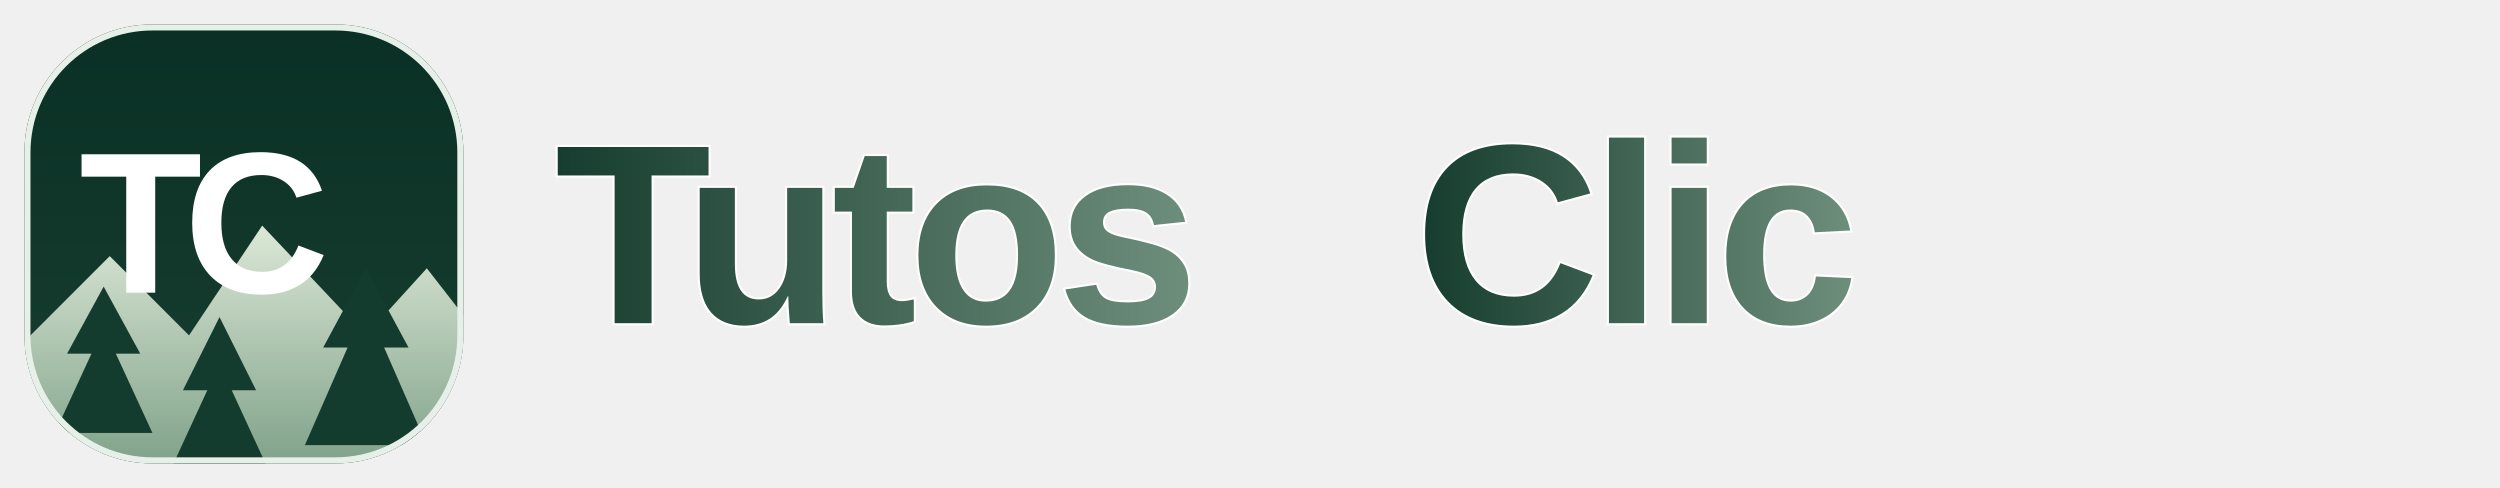
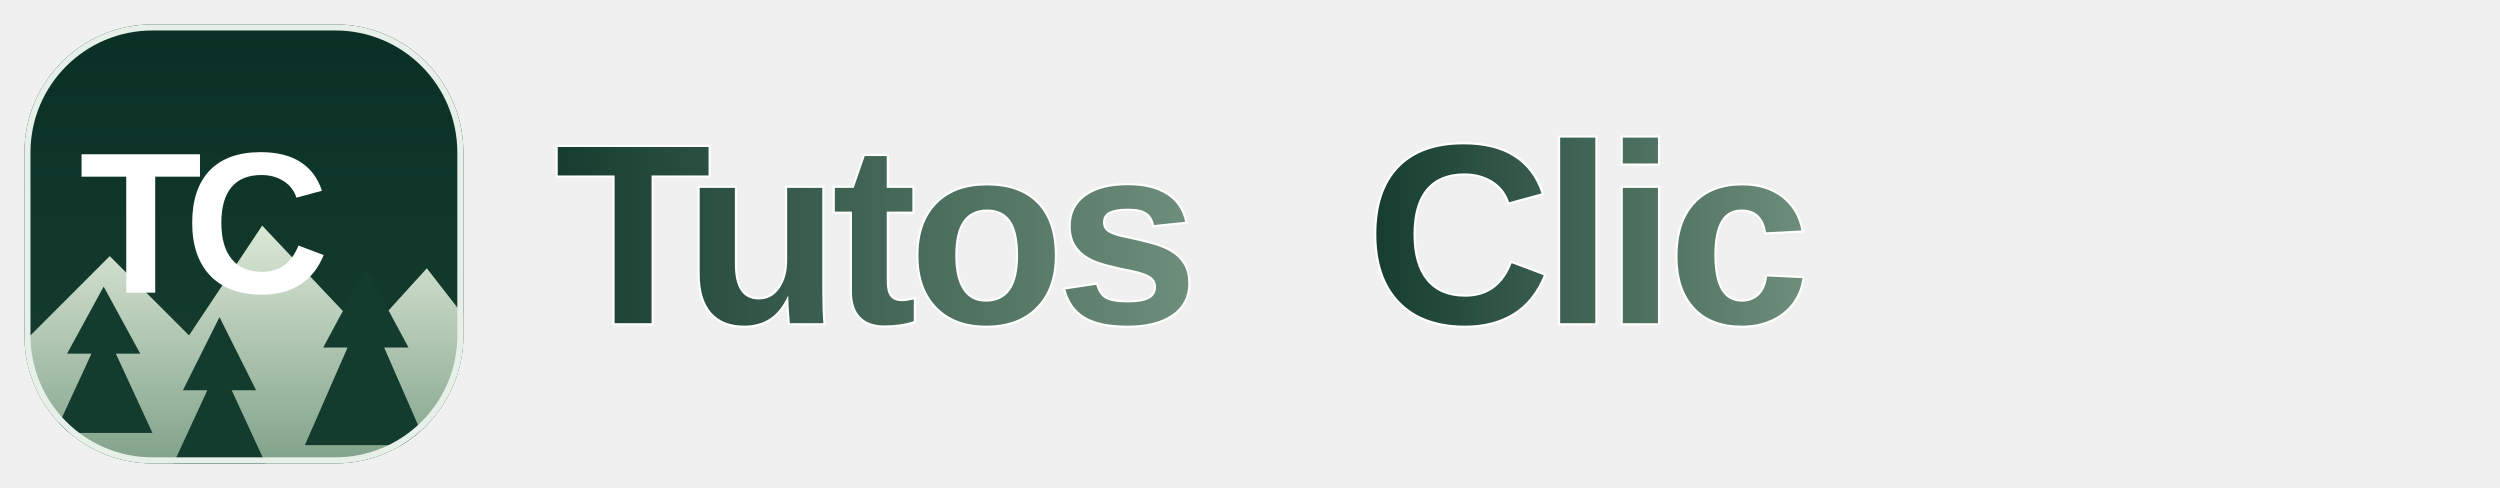
<svg xmlns="http://www.w3.org/2000/svg" width="410" height="80" viewBox="0 0 410 80" role="img" aria-labelledby="title desc">
  <defs>
    <linearGradient id="badge" x1="0" y1="0" x2="0" y2="1">
      <stop offset="0" stop-color="#0a3025" />
      <stop offset="1" stop-color="#173f30" />
    </linearGradient>
    <linearGradient id="mountain" x1="0" y1="0" x2="0" y2="1">
      <stop offset="0" stop-color="#dce8d7" />
      <stop offset="1" stop-color="#779b82" />
    </linearGradient>
    <linearGradient id="word" x1="0" y1="0" x2="1" y2="0">
      <stop offset="0" stop-color="#163d2f" />
      <stop offset="1" stop-color="#6e8e7c" />
    </linearGradient>
    <clipPath id="badgeClip">
      <rect x="4" y="4" width="72" height="72" rx="21" />
    </clipPath>
  </defs>
  <g clip-path="url(#badgeClip)">
    <rect x="4" y="4" width="72" height="72" fill="url(#badge)" />
    <path d="M-2 62L18 42l13 13 12-18 17 18 10-11 14 18v18H-2z" fill="url(#mountain)" />
    <g fill="#143c2e">
      <path d="M9 71l6-13h-4l6-11 6 11h-4l6 13z" />
      <path d="M50 73l7-16h-4l7-13 7 13h-4l7 16z" />
      <path d="M28 77l6-13h-4l6-12 6 12h-4l6 13z" />
    </g>
    <text x="13" y="48" fill="#fff" font-family="Arial Black,Arial,Helvetica,sans-serif" font-size="33" font-weight="900" letter-spacing="-3">TC</text>
  </g>
  <rect x="4.5" y="4.5" width="71" height="71" rx="20.5" fill="none" stroke="#e7efe9" stroke-width="1" />
  <g fill="url(#word)" stroke="#fff" stroke-width=".7" paint-order="stroke" font-family="Arial Black,Arial,Helvetica,sans-serif" font-size="42" font-weight="900" letter-spacing="-1.4">
    <text x="91" y="53">Tutos</text>
-     <text x="232" y="53">Clic</text>
+     <text x="224" y="53">Clic</text>
  </g>
</svg>
